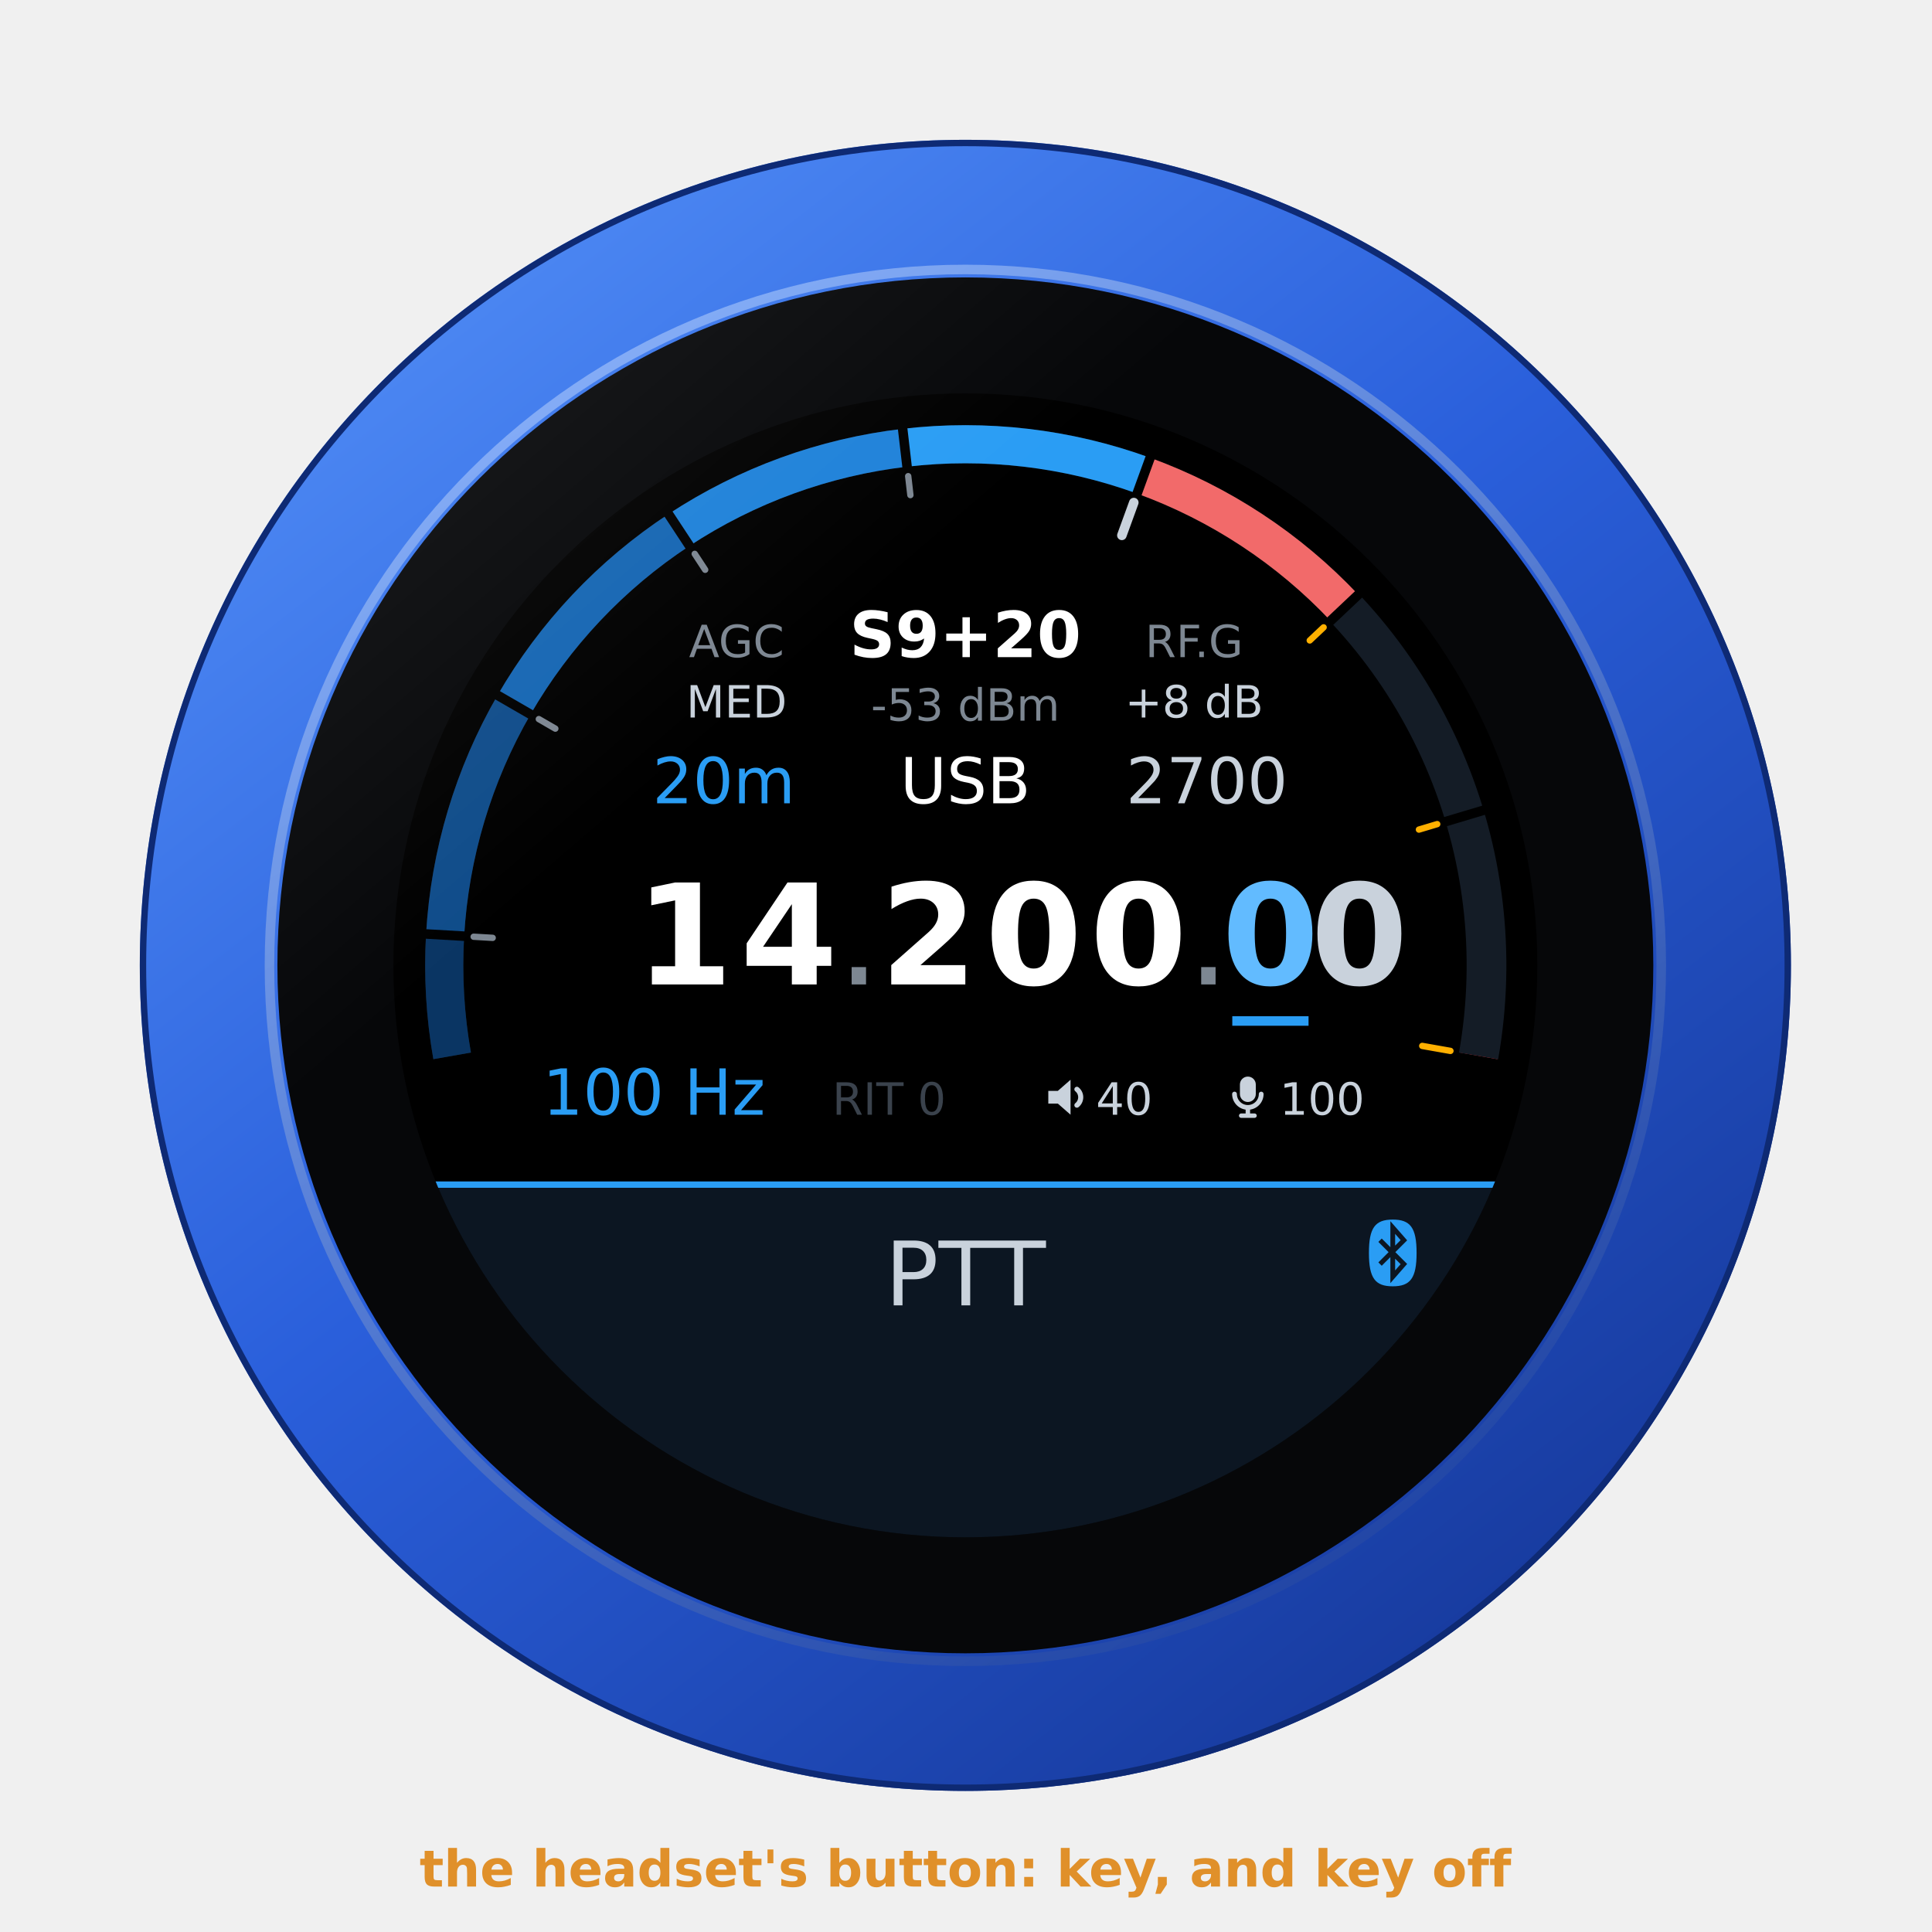
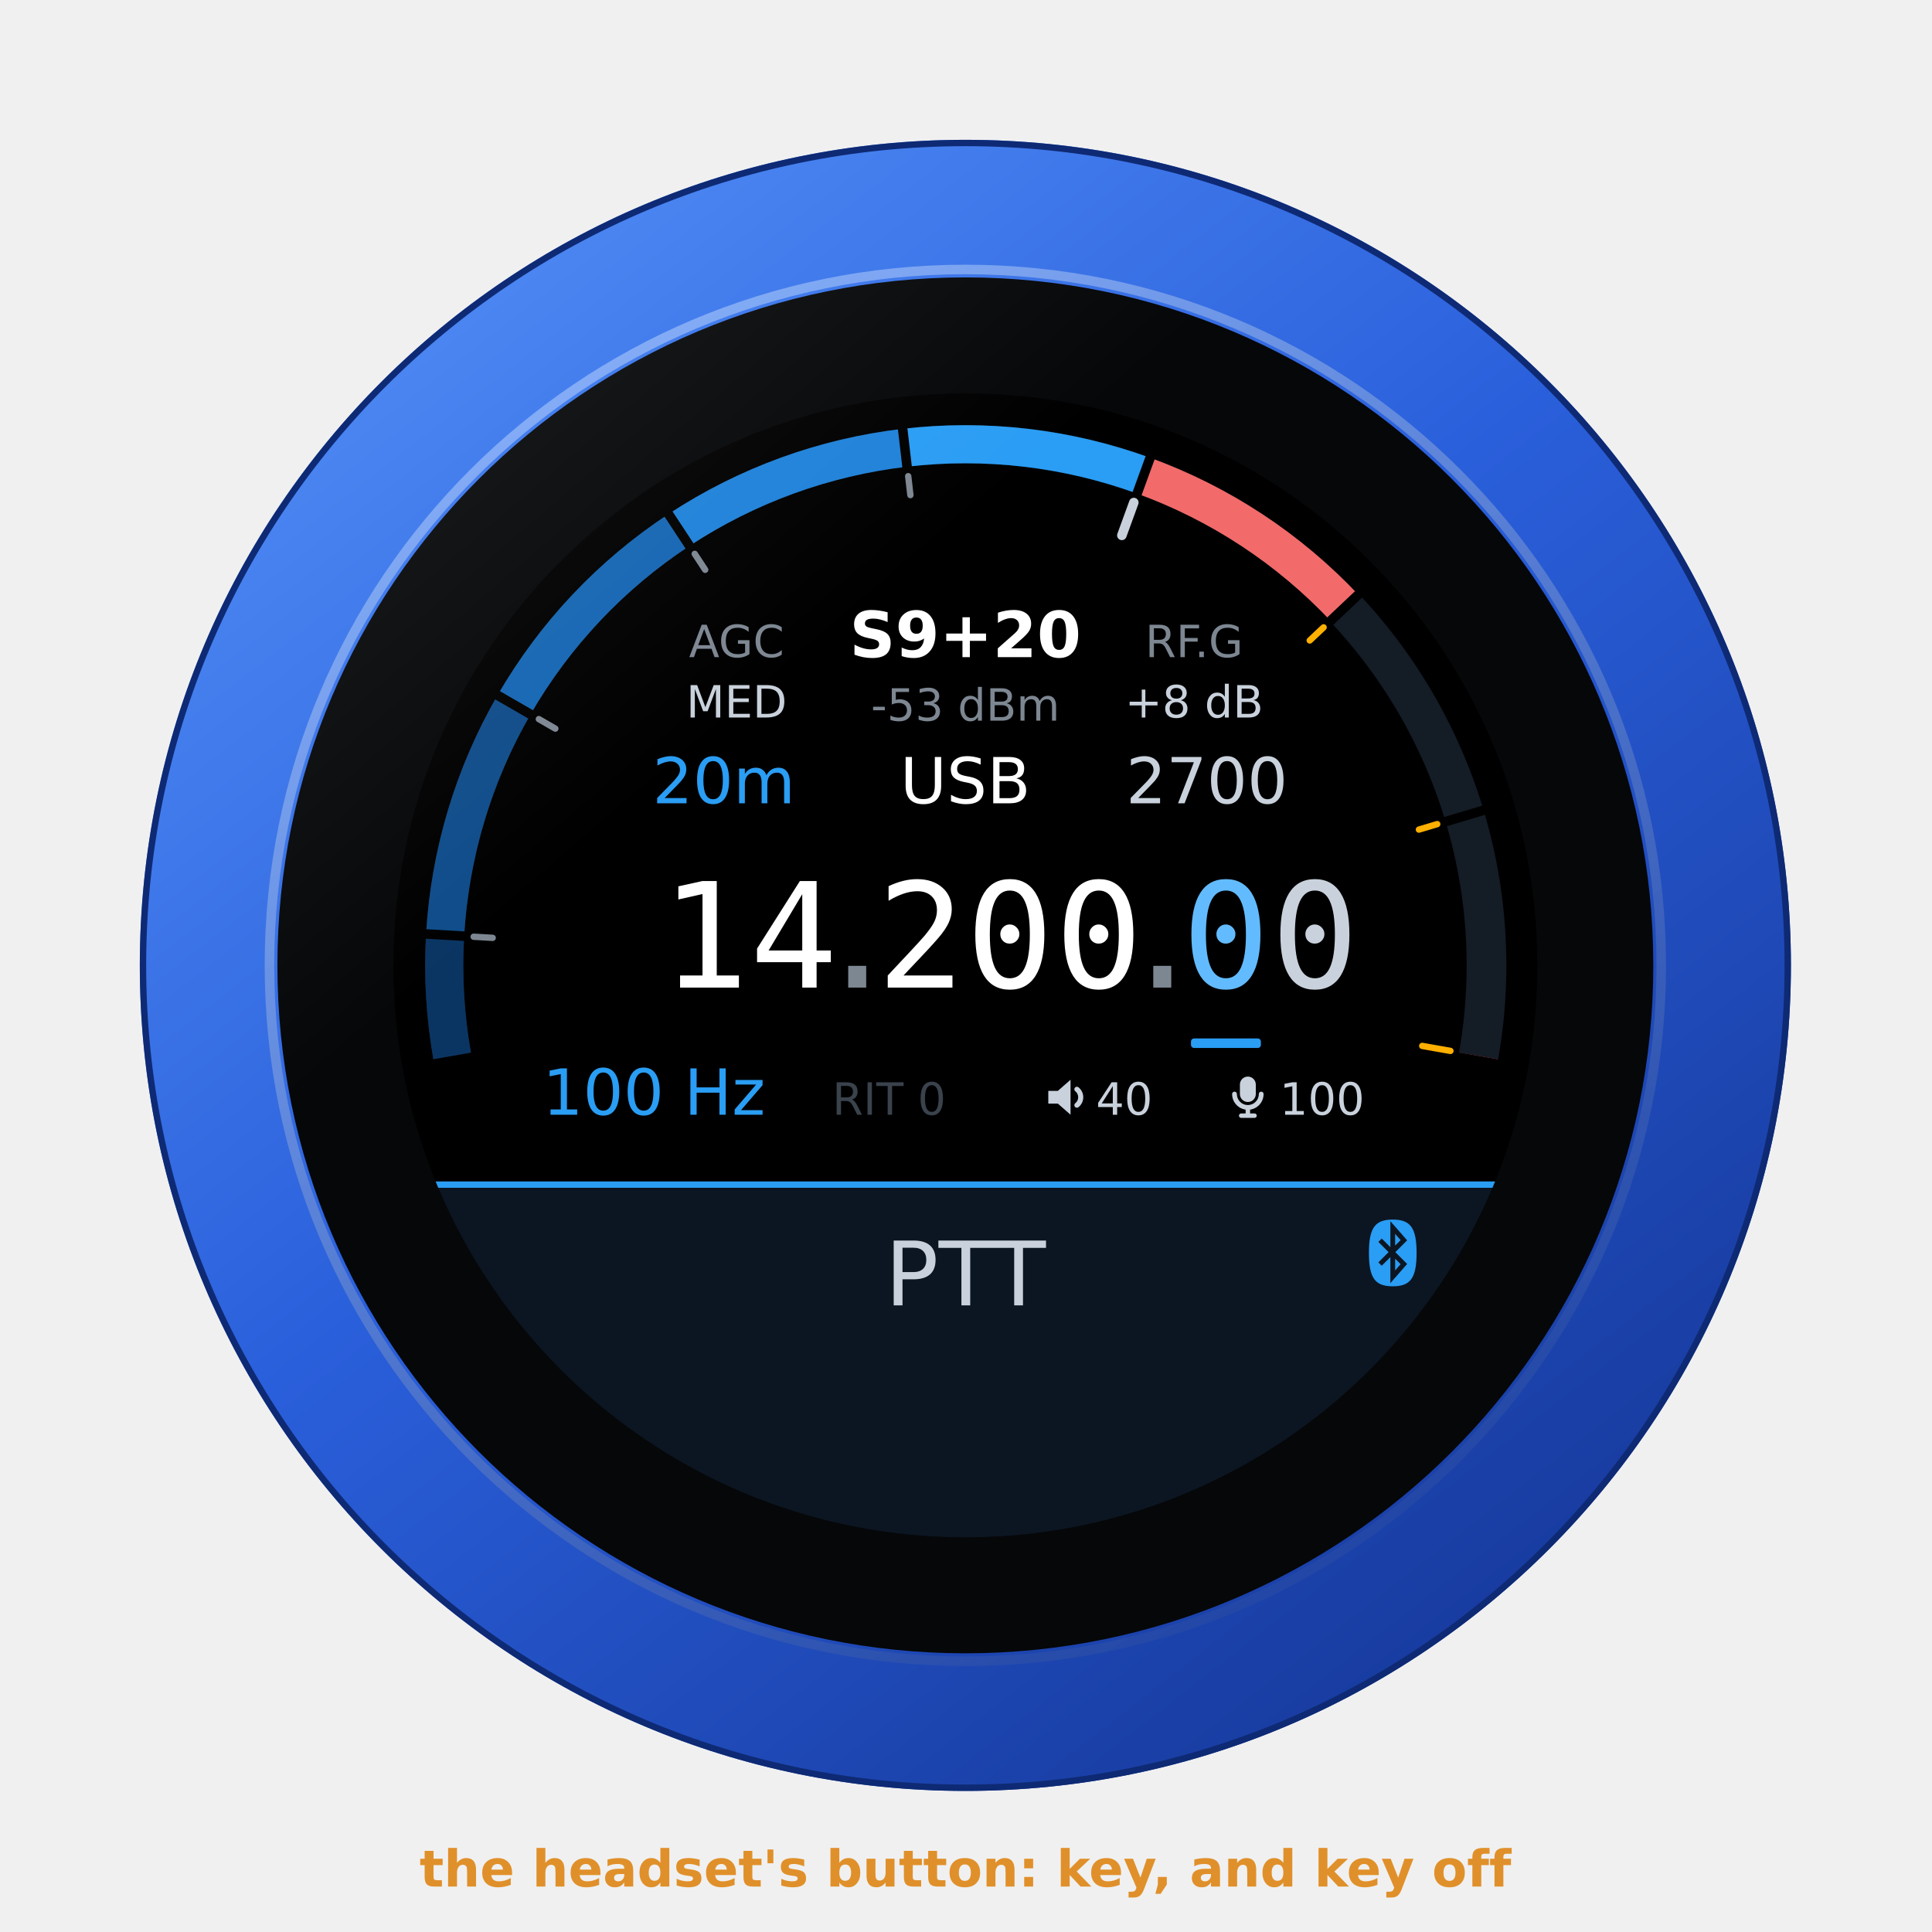
<svg xmlns="http://www.w3.org/2000/svg" viewBox="0 0 608 608" width="608" height="608" role="img" aria-label="A Bluetooth headset: its button is the PTT">
  <defs>
    <clipPath id="flex-11-glass">
      <circle cx="180" cy="180" r="180" />
    </clipPath>
    <linearGradient id="flex-11-alu" x1="0.15" y1="0.05" x2="0.85" y2="0.95">
      <stop offset="0" stop-color="#4F8BF5" />
      <stop offset="0.45" stop-color="#2A5FDB" />
      <stop offset="1" stop-color="#16389A" />
    </linearGradient>
    <linearGradient id="flex-11-chamfer" x1="0.2" y1="0" x2="0.8" y2="1">
      <stop offset="0" stop-color="#9CC0FF" />
      <stop offset="1" stop-color="#1B3F9E" />
    </linearGradient>
    <linearGradient id="flex-11-gloss" x1="0" y1="0" x2="0.6" y2="0.7">
      <stop offset="0" stop-color="#FFFFFF" stop-opacity="0.10" />
      <stop offset="0.5" stop-color="#FFFFFF" stop-opacity="0" />
    </linearGradient>
    <linearGradient id="flex-11-upd" x1="0" y1="0" x2="0" y2="1">
      <stop offset="0" stop-color="#262015" />
      <stop offset="1" stop-color="#0C0E13" />
    </linearGradient>
    <marker id="flex-11-arrow" viewBox="0 0 10 10" refX="7" refY="5" markerWidth="7" markerHeight="7" orient="auto-start-reverse">
      <path d="M0,1 L10,5 L0,9 z" fill="#E0902A" />
    </marker>
  </defs>
  <circle cx="303.8" cy="303.8" r="259.8" fill="url(#flex-11-alu)" />
  <circle cx="303.8" cy="303.8" r="258.8" fill="none" stroke="#0E2A74" stroke-width="2" />
  <circle cx="303.8" cy="303.8" r="219.0" fill="none" stroke="url(#flex-11-chamfer)" stroke-width="3" opacity="0.8" />
  <circle cx="303.8" cy="303.8" r="216.5" fill="#060709" />
  <g transform="translate(123.8,123.8)">
    <g clip-path="url(#flex-11-glass)">
      <rect x="0" y="0" width="360" height="360" fill="#000000" />
      <path d="M18.49,208.48 A164.00,164.00 0 1 1 341.51,208.48" fill="none" stroke="#141C26" stroke-width="12" />
      <path d="M18.49,208.48 A164.00,164.00 0 0 1 16.28,170.46" fill="none" stroke="#0A3563" stroke-width="12" />
      <path d="M16.28,170.46 A164.00,164.00 0 0 1 37.97,98.00" fill="none" stroke="#0F4C8A" stroke-width="12" />
      <path d="M37.97,98.00 A164.00,164.00 0 0 1 89.88,42.98" fill="none" stroke="#1666B3" stroke-width="12" />
      <path d="M89.88,42.98 A164.00,164.00 0 0 1 160.96,17.11" fill="none" stroke="#1F82D9" stroke-width="12" />
      <path d="M160.96,17.11 A164.00,164.00 0 0 1 236.09,25.89" fill="none" stroke="#2A9DF4" stroke-width="12" />
      <path d="M236.09,25.89 A164.00,164.00 0 0 1 299.29,67.46" fill="none" stroke="#F26A6A" stroke-width="12" />
      <path d="M299.29,67.46 A164.00,164.00 0 0 1 337.11,132.96" fill="none" stroke="#EE4444" stroke-width="12" />
      <path d="M337.11,132.96 A164.00,164.00 0 0 1 341.51,208.48" fill="none" stroke="#E8262B" stroke-width="12" />
      <path d="M341.51,208.48 A164.00,164.00 0 1 0 18.49,208.48" fill="none" stroke="#141C26" stroke-width="12.5" stroke-dasharray="152.66 582.47" />
      <line x1="23.27" y1="170.87" x2="9.29" y2="170.06" stroke="#000000" stroke-width="3" />
      <line x1="44.03" y1="101.50" x2="31.91" y2="94.50" stroke="#000000" stroke-width="3" />
      <line x1="93.73" y1="48.83" x2="86.03" y2="37.13" stroke="#000000" stroke-width="3" />
      <line x1="161.77" y1="24.06" x2="160.15" y2="10.16" stroke="#000000" stroke-width="3" />
      <line x1="233.70" y1="32.47" x2="238.49" y2="19.31" stroke="#000000" stroke-width="3" />
      <line x1="294.20" y1="72.26" x2="304.38" y2="62.65" stroke="#000000" stroke-width="3" />
      <line x1="330.40" y1="134.97" x2="343.82" y2="130.96" stroke="#000000" stroke-width="3" />
      <line x1="31.25" y1="171.34" x2="25.26" y2="170.99" stroke="#7D8792" stroke-width="2" stroke-linecap="round" />
      <line x1="50.96" y1="105.50" x2="45.77" y2="102.50" stroke="#7D8792" stroke-width="2" stroke-linecap="round" />
      <line x1="98.12" y1="55.51" x2="94.83" y2="50.50" stroke="#7D8792" stroke-width="2" stroke-linecap="round" />
      <line x1="162.70" y1="32.01" x2="162.01" y2="26.05" stroke="#7D8792" stroke-width="2" stroke-linecap="round" />
      <line x1="229.25" y1="44.68" x2="233.01" y2="34.35" stroke="#C9D2DC" stroke-width="3" stroke-linecap="round" />
      <line x1="288.38" y1="77.75" x2="292.74" y2="73.63" stroke="#FFB000" stroke-width="2" stroke-linecap="round" />
      <line x1="322.74" y1="137.27" x2="328.49" y2="135.55" stroke="#FFB000" stroke-width="2" stroke-linecap="round" />
      <line x1="323.78" y1="205.35" x2="332.65" y2="206.92" stroke="#FFB000" stroke-width="2" stroke-linecap="round" />
      <text x="180.0" y="83.0" font-size="20" fill="#FFFFFF" font-family="DejaVu Sans,Verdana,sans-serif" font-weight="700" text-anchor="middle">S9+20</text>
      <text x="180.0" y="103.0" font-size="14" fill="#7D8792" font-family="DejaVu Sans,Verdana,sans-serif" font-weight="400" text-anchor="middle">-53 dBm</text>
      <text x="108.0" y="83.0" font-size="14" fill="#7D8792" font-family="DejaVu Sans,Verdana,sans-serif" font-weight="400" text-anchor="middle">AGC</text>
      <text x="108.0" y="102.0" font-size="14" fill="#C9D2DC" font-family="DejaVu Sans,Verdana,sans-serif" font-weight="400" text-anchor="middle">MED</text>
      <text x="252.0" y="83.0" font-size="14" fill="#7D8792" font-family="DejaVu Sans,Verdana,sans-serif" font-weight="400" text-anchor="middle">RF.G</text>
      <text x="252.0" y="102.0" font-size="14" fill="#C9D2DC" font-family="DejaVu Sans,Verdana,sans-serif" font-weight="400" text-anchor="middle">+8 dB</text>
      <text x="104.0" y="129.0" font-size="20" fill="#2A9DF4" font-family="DejaVu Sans,Verdana,sans-serif" font-weight="400" text-anchor="middle">20m</text>
      <text x="180.0" y="129.0" font-size="20" fill="#FFFFFF" font-family="DejaVu Sans,Verdana,sans-serif" font-weight="400" text-anchor="middle">USB</text>
      <text x="256.0" y="129.0" font-size="20" fill="#C9D2DC" font-family="DejaVu Sans,Verdana,sans-serif" font-weight="400" text-anchor="middle">2700</text>
-       <text x="91.5" y="186.0" font-size="44" fill="#FFFFFF" font-family="DejaVu Sans,Verdana,sans-serif" font-weight="700" text-anchor="middle">1</text>
-       <text x="124.5" y="186.0" font-size="44" fill="#FFFFFF" font-family="DejaVu Sans,Verdana,sans-serif" font-weight="700" text-anchor="middle">4</text>
-       <text x="146.5" y="186.0" font-size="44" fill="#7D8792" font-family="DejaVu Sans,Verdana,sans-serif" font-weight="400" text-anchor="middle">.</text>
-       <text x="168.5" y="186.0" font-size="44" fill="#FFFFFF" font-family="DejaVu Sans,Verdana,sans-serif" font-weight="700" text-anchor="middle">2</text>
-       <text x="201.5" y="186.0" font-size="44" fill="#FFFFFF" font-family="DejaVu Sans,Verdana,sans-serif" font-weight="700" text-anchor="middle">0</text>
-       <text x="234.5" y="186.0" font-size="44" fill="#FFFFFF" font-family="DejaVu Sans,Verdana,sans-serif" font-weight="700" text-anchor="middle">0</text>
-       <text x="256.5" y="186.0" font-size="44" fill="#7D8792" font-family="DejaVu Sans,Verdana,sans-serif" font-weight="400" text-anchor="middle">.</text>
-       <text x="276.0" y="186.0" font-size="44" fill="#62BBFF" font-family="DejaVu Sans,Verdana,sans-serif" font-weight="700" text-anchor="middle">0</text>
-       <text x="304.0" y="186.0" font-size="44" fill="#C9D2DC" font-family="DejaVu Sans,Verdana,sans-serif" font-weight="700" text-anchor="middle">0</text>
-       <rect x="264.0" y="196" width="24" height="3" fill="#2A9DF4" />
+       <text x="98.0" y="187.0" font-size="46" fill="#FFFFFF" font-family="Hack,DejaVu Sans Mono,Menlo,Consolas,monospace" font-weight="400" text-anchor="middle" textLength="28" lengthAdjust="spacingAndGlyphs">1</text>
+       <text x="126.0" y="187.0" font-size="46" fill="#FFFFFF" font-family="Hack,DejaVu Sans Mono,Menlo,Consolas,monospace" font-weight="400" text-anchor="middle" textLength="28" lengthAdjust="spacingAndGlyphs">4</text>
+       <text x="146.0" y="187.0" font-size="46" fill="#7D8792" font-family="Hack,DejaVu Sans Mono,Menlo,Consolas,monospace" font-weight="400" text-anchor="middle" textLength="28" lengthAdjust="spacingAndGlyphs">.</text>
+       <text x="166.0" y="187.0" font-size="46" fill="#FFFFFF" font-family="Hack,DejaVu Sans Mono,Menlo,Consolas,monospace" font-weight="400" text-anchor="middle" textLength="28" lengthAdjust="spacingAndGlyphs">2</text>
+       <text x="194.0" y="187.0" font-size="46" fill="#FFFFFF" font-family="Hack,DejaVu Sans Mono,Menlo,Consolas,monospace" font-weight="400" text-anchor="middle" textLength="28" lengthAdjust="spacingAndGlyphs">0</text>
+       <text x="222.0" y="187.0" font-size="46" fill="#FFFFFF" font-family="Hack,DejaVu Sans Mono,Menlo,Consolas,monospace" font-weight="400" text-anchor="middle" textLength="28" lengthAdjust="spacingAndGlyphs">0</text>
+       <text x="242.0" y="187.0" font-size="46" fill="#7D8792" font-family="Hack,DejaVu Sans Mono,Menlo,Consolas,monospace" font-weight="400" text-anchor="middle" textLength="28" lengthAdjust="spacingAndGlyphs">.</text>
+       <text x="262.0" y="187.0" font-size="46" fill="#62BBFF" font-family="Hack,DejaVu Sans Mono,Menlo,Consolas,monospace" font-weight="400" text-anchor="middle" textLength="28" lengthAdjust="spacingAndGlyphs">0</text>
+       <text x="290.0" y="187.0" font-size="46" fill="#C9D2DC" font-family="Hack,DejaVu Sans Mono,Menlo,Consolas,monospace" font-weight="400" text-anchor="middle" textLength="28" lengthAdjust="spacingAndGlyphs">0</text>
+       <rect x="251" y="203" width="22" height="3" rx="1" fill="#2A9DF4" />
      <text x="82.0" y="227.0" font-size="20" fill="#2A9DF4" font-family="DejaVu Sans,Verdana,sans-serif" font-weight="400" text-anchor="middle">100 Hz</text>
      <text x="156.0" y="227.0" font-size="14" fill="#3A424C" font-family="DejaVu Sans,Verdana,sans-serif" font-weight="400" text-anchor="middle">RIT 0</text>
      <g transform="translate(206.1,216.0)" fill="#C9D2DC">
        <path d="M0,3.5 h3 l4,-3.5 v11 l-4,-3.5 h-3 z" />
        <path d="M9,3 a3.2,3.2 0 0 1 0,5" fill="none" stroke="#C9D2DC" stroke-width="1.6" stroke-linecap="round" />
      </g>
      <text x="221.1" y="227.0" font-size="14" fill="#C9D2DC" font-family="DejaVu Sans,Verdana,sans-serif" font-weight="400" text-anchor="start">40</text>
      <g transform="translate(263.9,215.0)" fill="#C9D2DC">
        <rect x="2.5" y="0" width="5" height="8" rx="2.5" />
        <path d="M0.8,5.5 a4.2,4.2 0 0 0 8.4,0" fill="none" stroke="#C9D2DC" stroke-width="1.5" stroke-linecap="round" />
        <rect x="4.3" y="9.6" width="1.4" height="2.4" />
        <rect x="2.2" y="11.6" width="5.6" height="1.4" rx="0.7" />
      </g>
      <text x="278.9" y="227.0" font-size="14" fill="#C9D2DC" font-family="DejaVu Sans,Verdana,sans-serif" font-weight="400" text-anchor="start">100</text>
      <rect x="0" y="248" width="360" height="112" fill="#0C1622" />
      <line x1="0" y1="249" x2="360" y2="249" stroke="#2A9DF4" stroke-width="2" />
      <text x="180.0" y="287.0" font-size="28" fill="#C9D2DC" font-family="DejaVu Sans,Verdana,sans-serif" font-weight="500" text-anchor="middle" xml:space="preserve">PTT</text>
      <path d="M314.5,260 C320.0,260 322,262.5 322,270.5 C322,278.5 320.0,281 314.5,281 C309.0,281 307,278.5 307,270.5 C307,262.5 309.0,260 314.5,260Z" fill="#2A9DF4" />
      <path transform="translate(310.5,262.5)" d="M0,4 L7.5,11.5 L4,15.5 L4,0 L7.5,4 L0,11.5" fill="none" stroke="#0C1622" stroke-width="1.5" />
    </g>
  </g>
  <circle cx="303.8" cy="303.8" r="216.5" fill="url(#flex-11-gloss)" />
  <text x="303.8" y="593.7" font-size="16" fill="#E0902A" font-family="DejaVu Sans,Verdana,sans-serif" font-weight="700" text-anchor="middle">the headset's button: key, and key off</text>
</svg>
